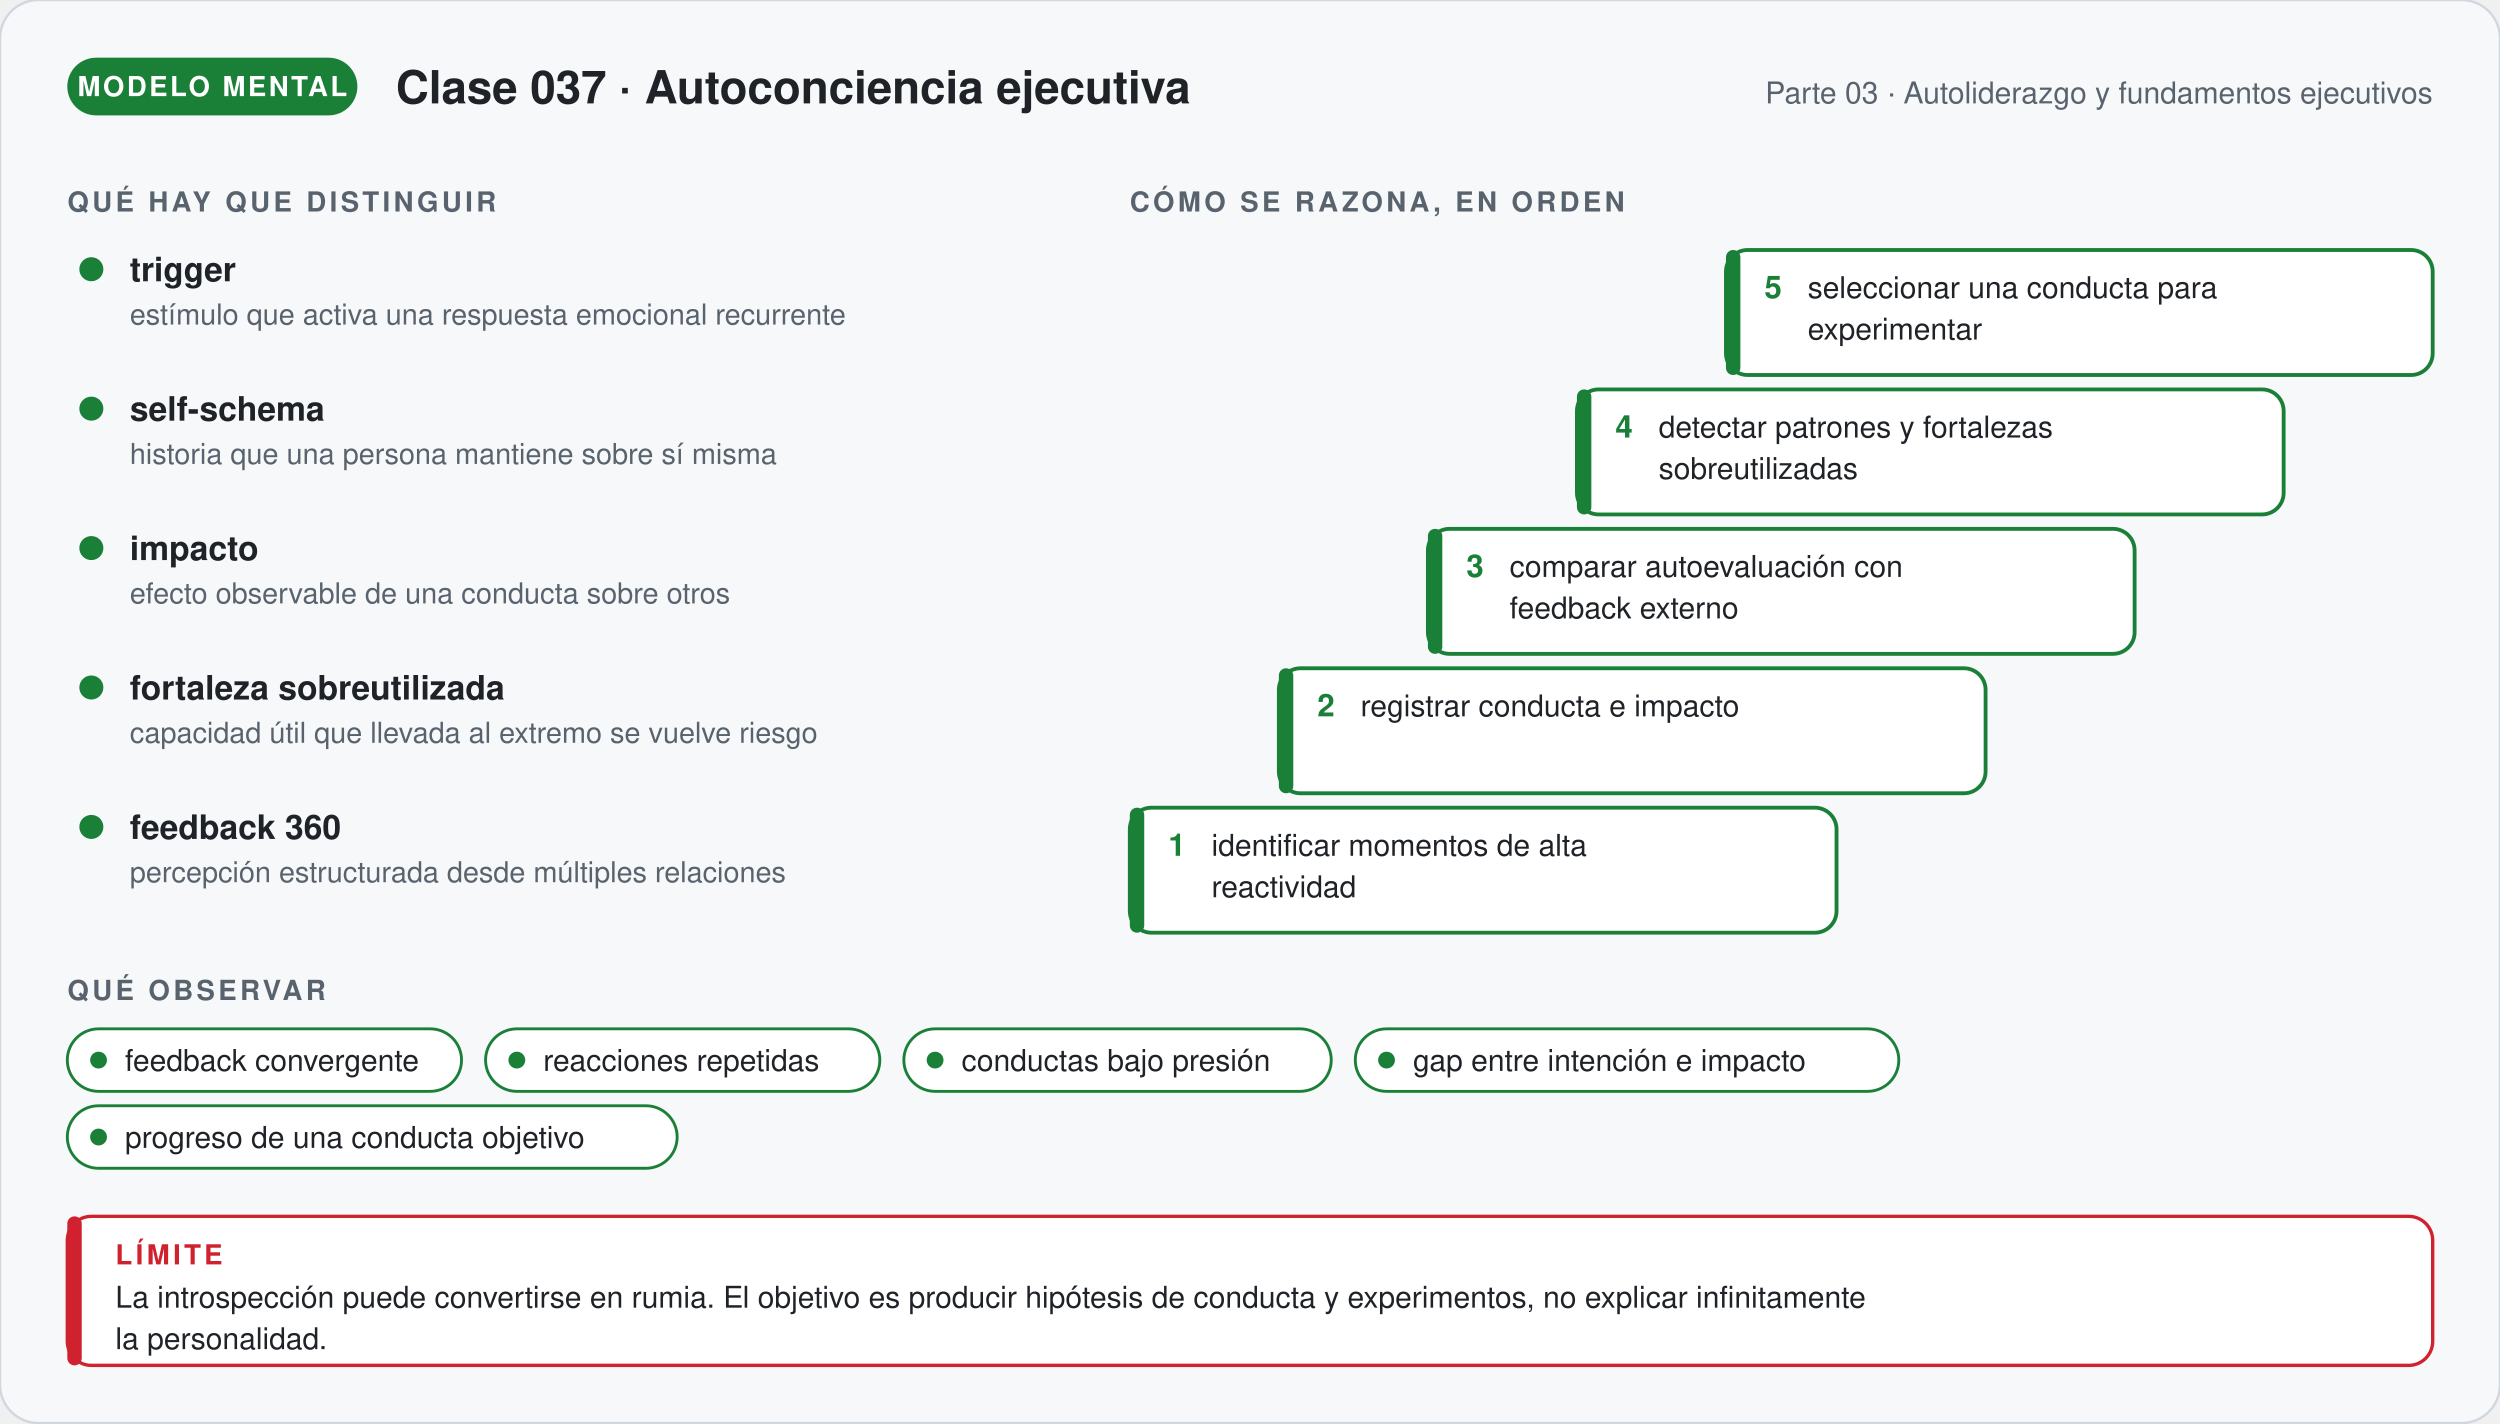
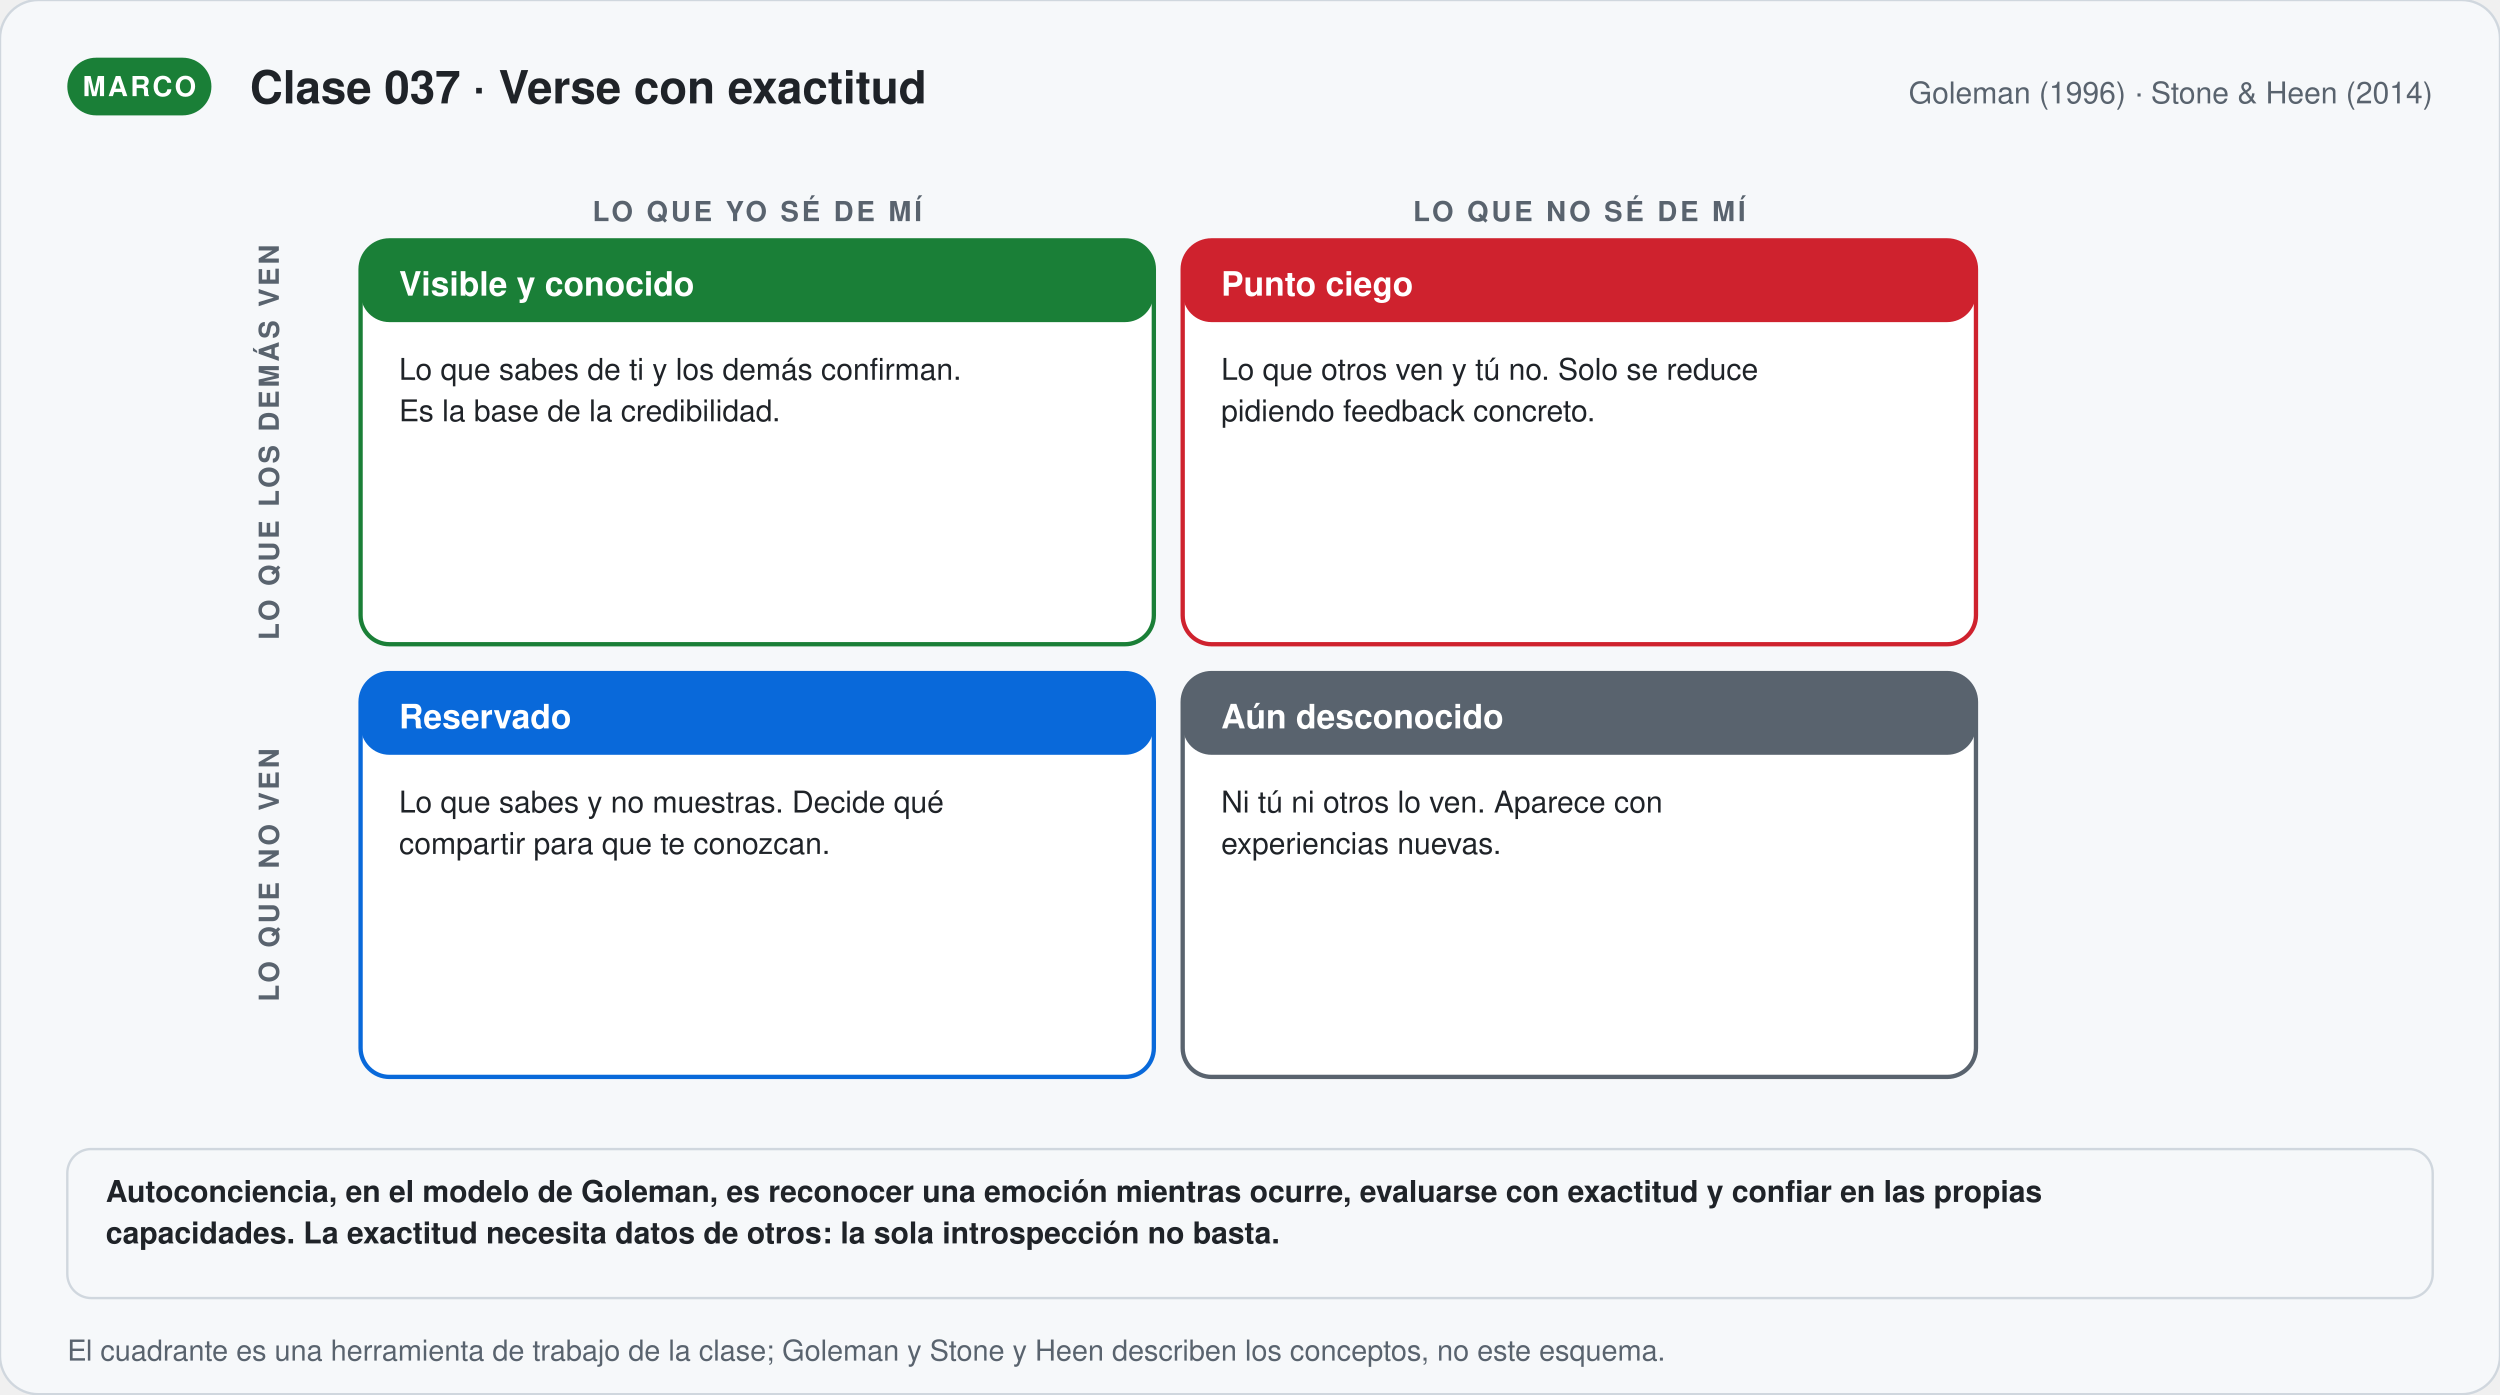
- <svg xmlns="http://www.w3.org/2000/svg" viewBox="0 0 1040 592" width="1040" role="img" aria-labelledby="t-g37 d-g37" font-family="'Segoe UI', 'Helvetica Neue', Helvetica, Arial, sans-serif">
+ <svg xmlns="http://www.w3.org/2000/svg" viewBox="0 0 1040 580" width="1040" role="img" aria-labelledby="t-037 d-037" font-family="'Segoe UI', 'Helvetica Neue', Helvetica, Arial, sans-serif">
  <defs>
-     <marker id="p-g37" viewBox="0 0 10 10" refX="8" refY="5" markerWidth="7" markerHeight="7" orient="auto">
+     <marker id="p-037" viewBox="0 0 10 10" refX="8" refY="5" markerWidth="7" markerHeight="7" orient="auto">
      <path d="M1,1 L9,5 L1,9 Z" fill="#59636e" />
    </marker>
  </defs>
-   <rect width="1040" height="592" rx="16" fill="#f6f8fa" stroke="#d0d7de" />
-   <rect x="28" y="24" width="120.67" height="24" rx="12" fill="#1a7f37" />
-   <text x="88.335" y="40" font-size="11.5" font-weight="700" fill="#ffffff" text-anchor="middle" letter-spacing="1">MODELO MENTAL</text>
-   <text x="164.67" y="43" font-size="19" font-weight="700" fill="#1f2328" text-anchor="start">Clase 037 · Autoconciencia ejecutiva</text>
-   <text x="1012" y="43" font-size="12.5" font-weight="400" fill="#59636e" text-anchor="end">Parte 03 · Autoliderazgo y fundamentos ejecutivos</text>
-   <text x="28" y="88" font-size="11.5" font-weight="700" fill="#59636e" text-anchor="start" letter-spacing="1.4">QUÉ HAY QUE DISTINGUIR</text>
-   <circle cx="38" cy="112" r="5" fill="#1a7f37" />
-   <text x="54" y="117" font-size="14" font-weight="700" fill="#1f2328" text-anchor="start">trigger</text>
-   <text x="54" y="135" font-size="12" font-weight="400" fill="#59636e" text-anchor="start">estímulo que activa una respuesta emocional recurrente</text>
-   <circle cx="38" cy="170" r="5" fill="#1a7f37" />
-   <text x="54" y="175" font-size="14" font-weight="700" fill="#1f2328" text-anchor="start">self-schema</text>
-   <text x="54" y="193" font-size="12" font-weight="400" fill="#59636e" text-anchor="start">historia que una persona mantiene sobre sí misma</text>
-   <circle cx="38" cy="228" r="5" fill="#1a7f37" />
-   <text x="54" y="233" font-size="14" font-weight="700" fill="#1f2328" text-anchor="start">impacto</text>
-   <text x="54" y="251" font-size="12" font-weight="400" fill="#59636e" text-anchor="start">efecto observable de una conducta sobre otros</text>
-   <circle cx="38" cy="286" r="5" fill="#1a7f37" />
-   <text x="54" y="291" font-size="14" font-weight="700" fill="#1f2328" text-anchor="start">fortaleza sobreutilizada</text>
-   <text x="54" y="309" font-size="12" font-weight="400" fill="#59636e" text-anchor="start">capacidad útil que llevada al extremo se vuelve riesgo</text>
-   <circle cx="38" cy="344" r="5" fill="#1a7f37" />
-   <text x="54" y="349" font-size="14" font-weight="700" fill="#1f2328" text-anchor="start">feedback 360</text>
-   <text x="54" y="367" font-size="12" font-weight="400" fill="#59636e" text-anchor="start">percepción estructurada desde múltiples relaciones</text>
-   <text x="470" y="88" font-size="11.5" font-weight="700" fill="#59636e" text-anchor="start" letter-spacing="1.4">CÓMO SE RAZONA, EN ORDEN</text>
-   <rect x="470" y="336" width="294" height="52" rx="9" fill="#ffffff" stroke="#1a7f37" stroke-width="1.6" />
-   <rect x="470" y="336" width="6" height="52" rx="3" fill="#1a7f37" />
-   <text x="486" y="356" font-size="13" font-weight="800" fill="#1a7f37" text-anchor="start">1</text>
-   <text x="504" y="356" font-size="12.5" font-weight="400" fill="#1f2328" text-anchor="start">identificar momentos de alta</text>
-   <text x="504" y="373.25" font-size="12.5" font-weight="400" fill="#1f2328" text-anchor="start">reactividad</text>
-   <rect x="532" y="278" width="294" height="52" rx="9" fill="#ffffff" stroke="#1a7f37" stroke-width="1.6" />
-   <rect x="532" y="278" width="6" height="52" rx="3" fill="#1a7f37" />
-   <text x="548" y="298" font-size="13" font-weight="800" fill="#1a7f37" text-anchor="start">2</text>
-   <text x="566" y="298" font-size="12.5" font-weight="400" fill="#1f2328" text-anchor="start">registrar conducta e impacto</text>
-   <rect x="594" y="220" width="294" height="52" rx="9" fill="#ffffff" stroke="#1a7f37" stroke-width="1.6" />
-   <rect x="594" y="220" width="6" height="52" rx="3" fill="#1a7f37" />
-   <text x="610" y="240" font-size="13" font-weight="800" fill="#1a7f37" text-anchor="start">3</text>
-   <text x="628" y="240" font-size="12.5" font-weight="400" fill="#1f2328" text-anchor="start">comparar autoevaluación con</text>
-   <text x="628" y="257.25" font-size="12.5" font-weight="400" fill="#1f2328" text-anchor="start">feedback externo</text>
-   <rect x="656" y="162" width="294" height="52" rx="9" fill="#ffffff" stroke="#1a7f37" stroke-width="1.6" />
-   <rect x="656" y="162" width="6" height="52" rx="3" fill="#1a7f37" />
-   <text x="672" y="182" font-size="13" font-weight="800" fill="#1a7f37" text-anchor="start">4</text>
-   <text x="690" y="182" font-size="12.5" font-weight="400" fill="#1f2328" text-anchor="start">detectar patrones y fortalezas</text>
-   <text x="690" y="199.25" font-size="12.5" font-weight="400" fill="#1f2328" text-anchor="start">sobreutilizadas</text>
-   <rect x="718" y="104" width="294" height="52" rx="9" fill="#ffffff" stroke="#1a7f37" stroke-width="1.6" />
-   <rect x="718" y="104" width="6" height="52" rx="3" fill="#1a7f37" />
-   <text x="734" y="124" font-size="13" font-weight="800" fill="#1a7f37" text-anchor="start">5</text>
-   <text x="752" y="124" font-size="12.5" font-weight="400" fill="#1f2328" text-anchor="start">seleccionar una conducta para</text>
-   <text x="752" y="141.25" font-size="12.5" font-weight="400" fill="#1f2328" text-anchor="start">experimentar</text>
-   <text x="28" y="416" font-size="11.5" font-weight="700" fill="#59636e" text-anchor="start" letter-spacing="1.4">QUÉ OBSERVAR</text>
-   <rect x="28" y="428" width="164" height="26" rx="13" fill="#ffffff" stroke="#1a7f37" stroke-width="1.2" />
-   <circle cx="41" cy="441" r="3.5" fill="#1a7f37" />
-   <text x="52" y="445.5" font-size="12.5" font-weight="400" fill="#1f2328" text-anchor="start">feedback convergente</text>
-   <rect x="202" y="428" width="164" height="26" rx="13" fill="#ffffff" stroke="#1a7f37" stroke-width="1.2" />
-   <circle cx="215" cy="441" r="3.5" fill="#1a7f37" />
-   <text x="226" y="445.5" font-size="12.5" font-weight="400" fill="#1f2328" text-anchor="start">reacciones repetidas</text>
-   <rect x="376" y="428" width="177.8" height="26" rx="13" fill="#ffffff" stroke="#1a7f37" stroke-width="1.2" />
-   <circle cx="389" cy="441" r="3.5" fill="#1a7f37" />
-   <text x="400" y="445.5" font-size="12.5" font-weight="400" fill="#1f2328" text-anchor="start">conductas bajo presión</text>
-   <rect x="563.8" y="428" width="226.1" height="26" rx="13" fill="#ffffff" stroke="#1a7f37" stroke-width="1.2" />
-   <circle cx="576.8" cy="441" r="3.5" fill="#1a7f37" />
-   <text x="587.8" y="445.5" font-size="12.5" font-weight="400" fill="#1f2328" text-anchor="start">gap entre intención e impacto</text>
-   <rect x="28" y="460" width="253.7" height="26" rx="13" fill="#ffffff" stroke="#1a7f37" stroke-width="1.2" />
-   <circle cx="41" cy="473" r="3.5" fill="#1a7f37" />
-   <text x="52" y="477.5" font-size="12.5" font-weight="400" fill="#1f2328" text-anchor="start">progreso de una conducta objetivo</text>
-   <rect x="28" y="506" width="984" height="62" rx="10" fill="#ffffff" stroke="#cf222e" stroke-width="1.4" />
-   <rect x="28" y="506" width="6" height="62" rx="3" fill="#cf222e" />
-   <text x="48" y="526" font-size="11.5" font-weight="700" fill="#cf222e" text-anchor="start" letter-spacing="1.4">LÍMITE</text>
-   <text x="48" y="544" font-size="12.5" font-weight="400" fill="#1f2328" text-anchor="start">La introspección puede convertirse en rumia. El objetivo es producir hipótesis de conducta y experimentos, no explicar infinitamente</text>
-   <text x="48" y="561.25" font-size="12.5" font-weight="400" fill="#1f2328" text-anchor="start">la personalidad.</text>
+   <rect width="1040" height="580" rx="16" fill="#f6f8fa" stroke="#d0d7de" />
+   <rect x="28" y="24" width="59.95" height="24" rx="12" fill="#1a7f37" />
+   <text x="57.975" y="40" font-size="11.5" font-weight="700" fill="#ffffff" text-anchor="middle" letter-spacing="1">MARCO</text>
+   <text x="103.95" y="43" font-size="19" font-weight="700" fill="#1f2328" text-anchor="start">Clase 037 · Verse con exactitud</text>
+   <text x="1012" y="43" font-size="12.5" font-weight="400" fill="#59636e" text-anchor="end">Goleman (1996) · Stone &amp; Heen (2014)</text>
+   <text x="315" y="92" font-size="11.5" font-weight="700" fill="#59636e" text-anchor="middle" letter-spacing="1.2">LO QUE YO SÉ DE MÍ</text>
+   <text x="657" y="92" font-size="11.5" font-weight="700" fill="#59636e" text-anchor="middle" letter-spacing="1.2">LO QUE NO SÉ DE MÍ</text>
+   <text transform="translate(116,184.0) rotate(-90)" font-size="11.5" font-weight="700" fill="#59636e" text-anchor="middle" letter-spacing="1.2">LO QUE LOS DEMÁS VEN</text>
+   <text transform="translate(116,364.0) rotate(-90)" font-size="11.5" font-weight="700" fill="#59636e" text-anchor="middle" letter-spacing="1.2">LO QUE NO VEN</text>
+   <rect x="150" y="100" width="330" height="168" rx="12" fill="#ffffff" stroke="#1a7f37" stroke-width="1.8" />
+   <rect x="150" y="100" width="330" height="34" rx="12" fill="#1a7f37" />
+   <text x="166" y="123" font-size="14" font-weight="700" fill="#ffffff" text-anchor="start">Visible y conocido</text>
+   <text x="166" y="158" font-size="12.5" font-weight="400" fill="#1f2328" text-anchor="start">Lo que sabes de ti y los demás confirman.</text>
+   <text x="166" y="175.25" font-size="12.5" font-weight="400" fill="#1f2328" text-anchor="start">Es la base de la credibilidad.</text>
+   <rect x="492" y="100" width="330" height="168" rx="12" fill="#ffffff" stroke="#cf222e" stroke-width="1.8" />
+   <rect x="492" y="100" width="330" height="34" rx="12" fill="#cf222e" />
+   <text x="508" y="123" font-size="14" font-weight="700" fill="#ffffff" text-anchor="start">Punto ciego</text>
+   <text x="508" y="158" font-size="12.5" font-weight="400" fill="#1f2328" text-anchor="start">Lo que otros ven y tú no. Solo se reduce</text>
+   <text x="508" y="175.25" font-size="12.5" font-weight="400" fill="#1f2328" text-anchor="start">pidiendo feedback concreto.</text>
+   <rect x="150" y="280" width="330" height="168" rx="12" fill="#ffffff" stroke="#0969da" stroke-width="1.8" />
+   <rect x="150" y="280" width="330" height="34" rx="12" fill="#0969da" />
+   <text x="166" y="303" font-size="14" font-weight="700" fill="#ffffff" text-anchor="start">Reservado</text>
+   <text x="166" y="338" font-size="12.5" font-weight="400" fill="#1f2328" text-anchor="start">Lo que sabes y no muestras. Decide qué</text>
+   <text x="166" y="355.25" font-size="12.5" font-weight="400" fill="#1f2328" text-anchor="start">compartir para que te conozcan.</text>
+   <rect x="492" y="280" width="330" height="168" rx="12" fill="#ffffff" stroke="#59636e" stroke-width="1.8" />
+   <rect x="492" y="280" width="330" height="34" rx="12" fill="#59636e" />
+   <text x="508" y="303" font-size="14" font-weight="700" fill="#ffffff" text-anchor="start">Aún desconocido</text>
+   <text x="508" y="338" font-size="12.5" font-weight="400" fill="#1f2328" text-anchor="start">Ni tú ni otros lo ven. Aparece con</text>
+   <text x="508" y="355.25" font-size="12.5" font-weight="400" fill="#1f2328" text-anchor="start">experiencias nuevas.</text>
+   <rect x="28" y="478" width="984" height="62" rx="10" fill="#f6f8fa" stroke="#d0d7de" stroke-width="1" />
+   <text x="44" y="500" font-size="12.5" font-weight="600" fill="#1f2328" text-anchor="start">Autoconciencia, en el modelo de Goleman, es reconocer una emoción mientras ocurre, evaluarse con exactitud y confiar en las propias</text>
+   <text x="44" y="517.25" font-size="12.5" font-weight="600" fill="#1f2328" text-anchor="start">capacidades. La exactitud necesita datos de otros: la sola introspección no basta.</text>
+   <text x="28" y="566" font-size="12" font-weight="400" fill="#59636e" text-anchor="start">El cuadrante es una herramienta de trabajo de la clase; Goleman y Stone y Heen describen los conceptos, no este esquema.</text>
</svg>
